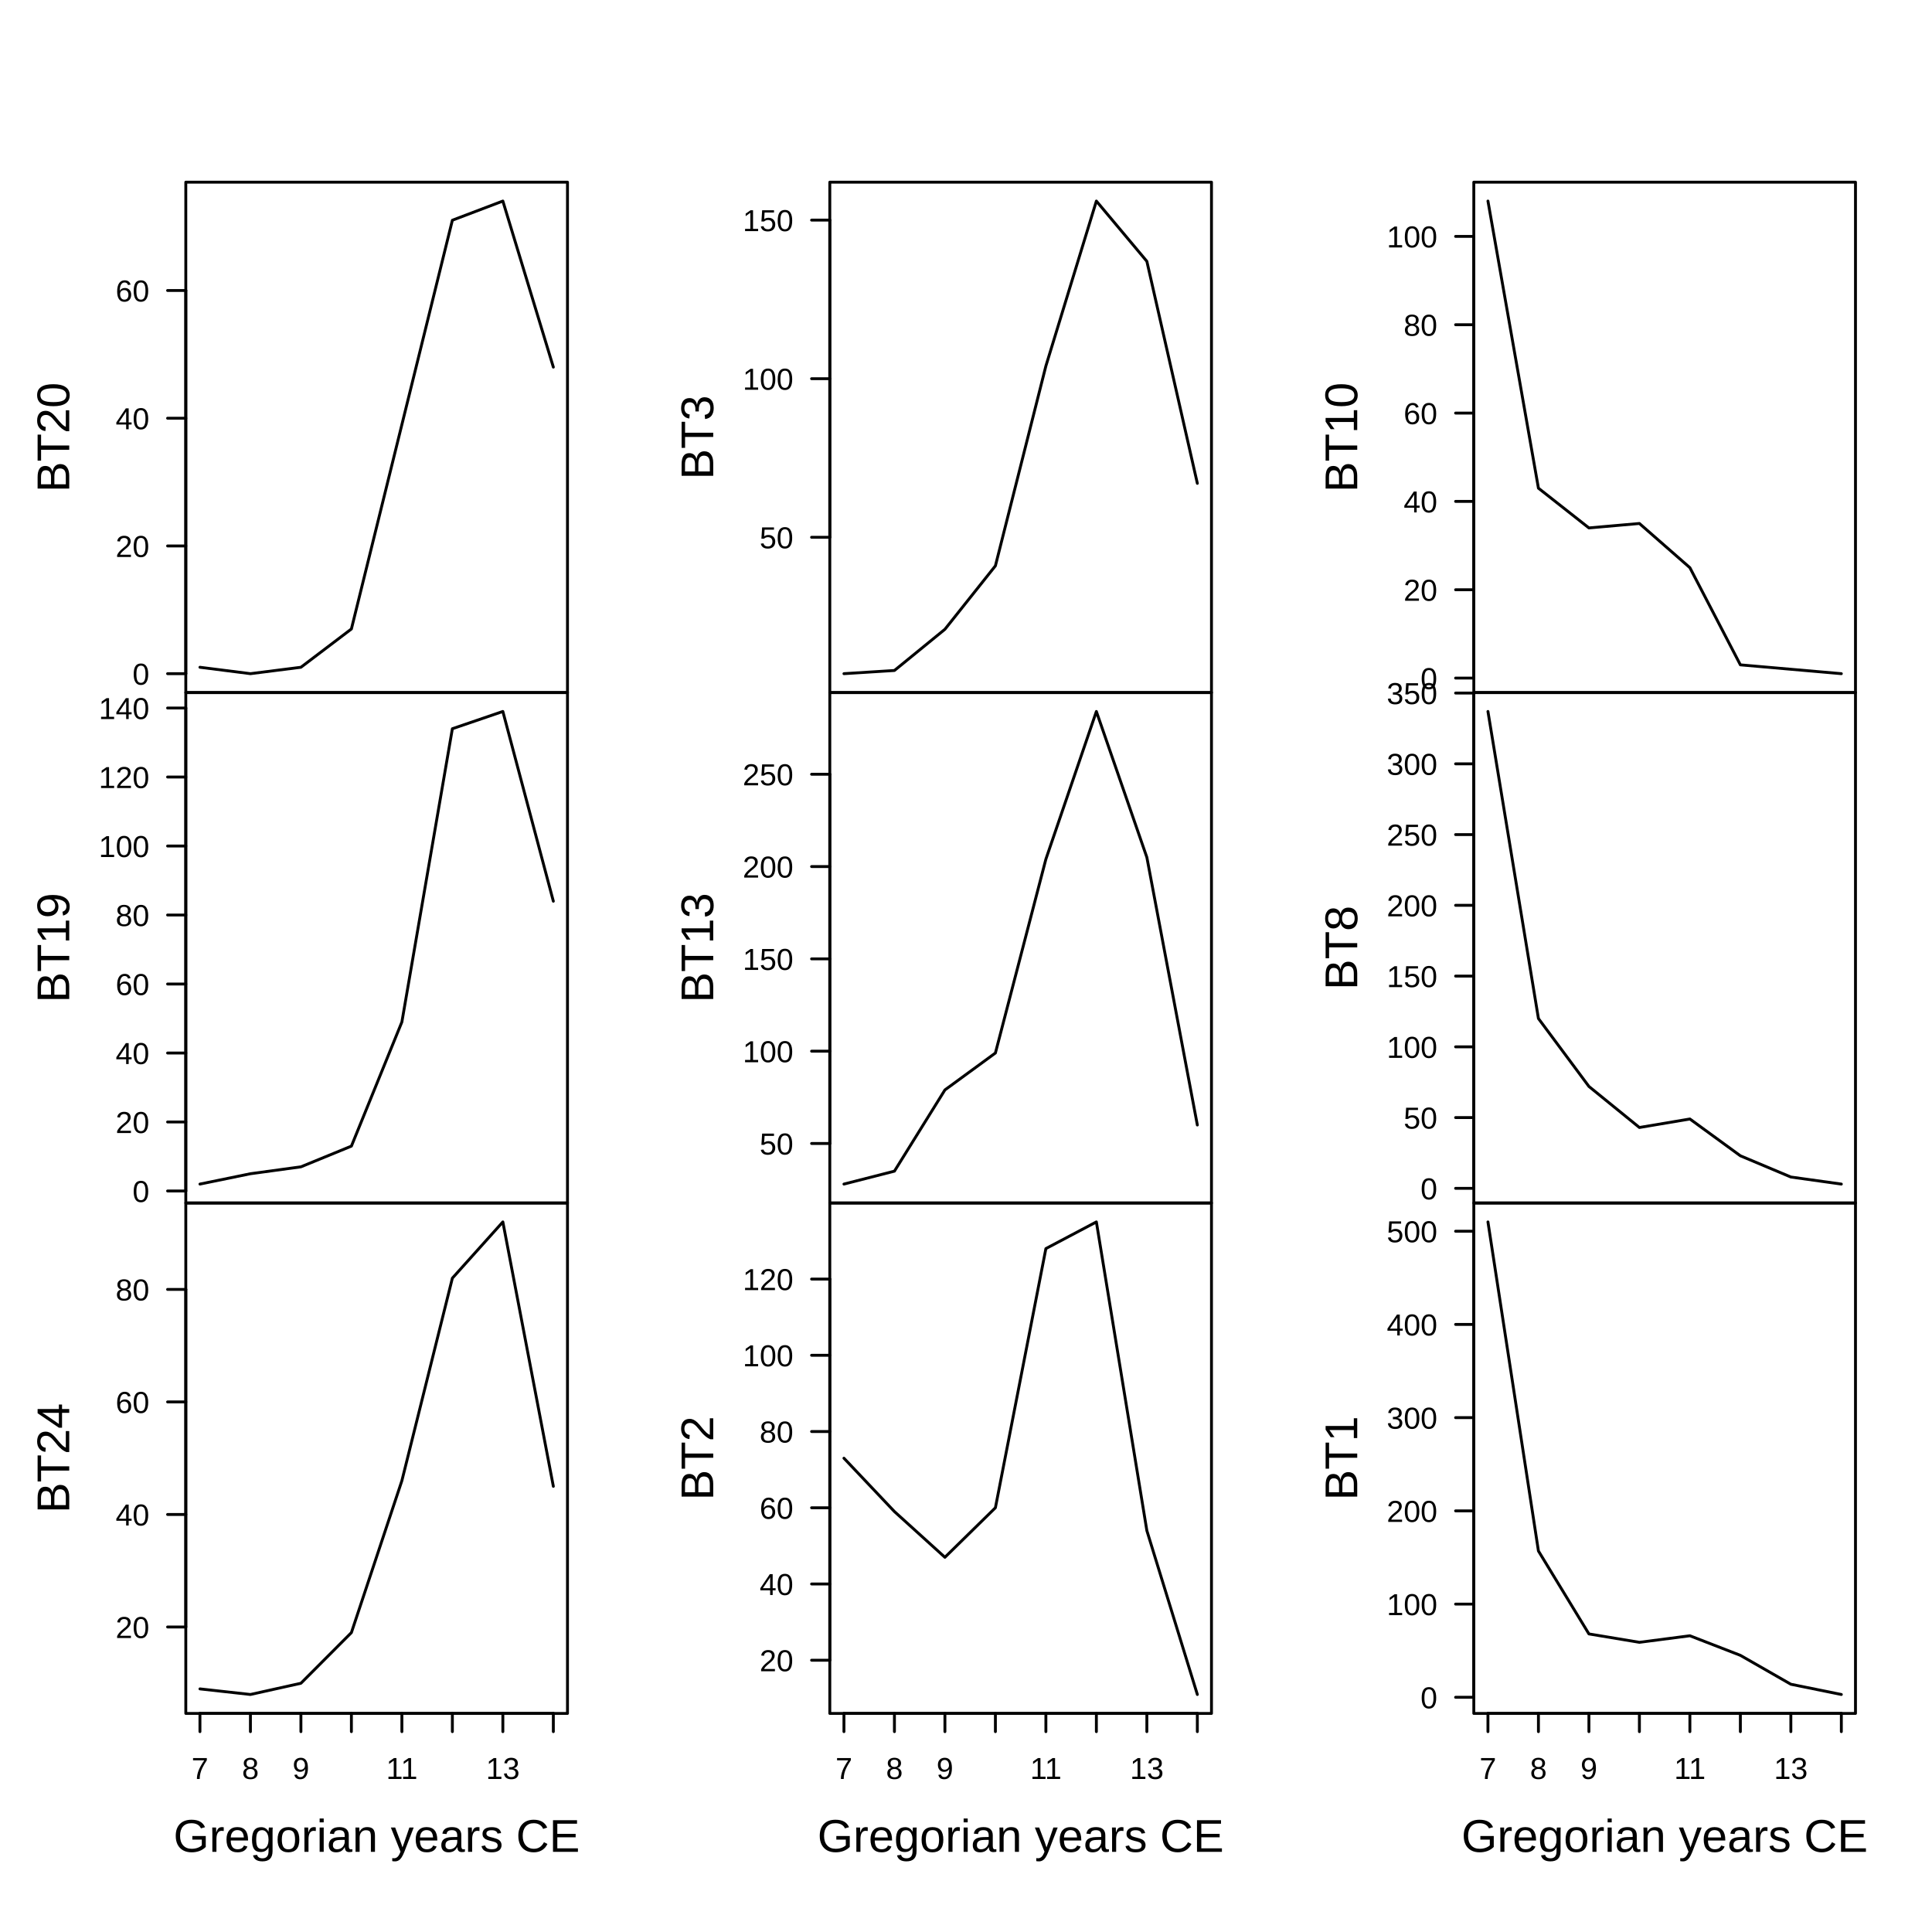
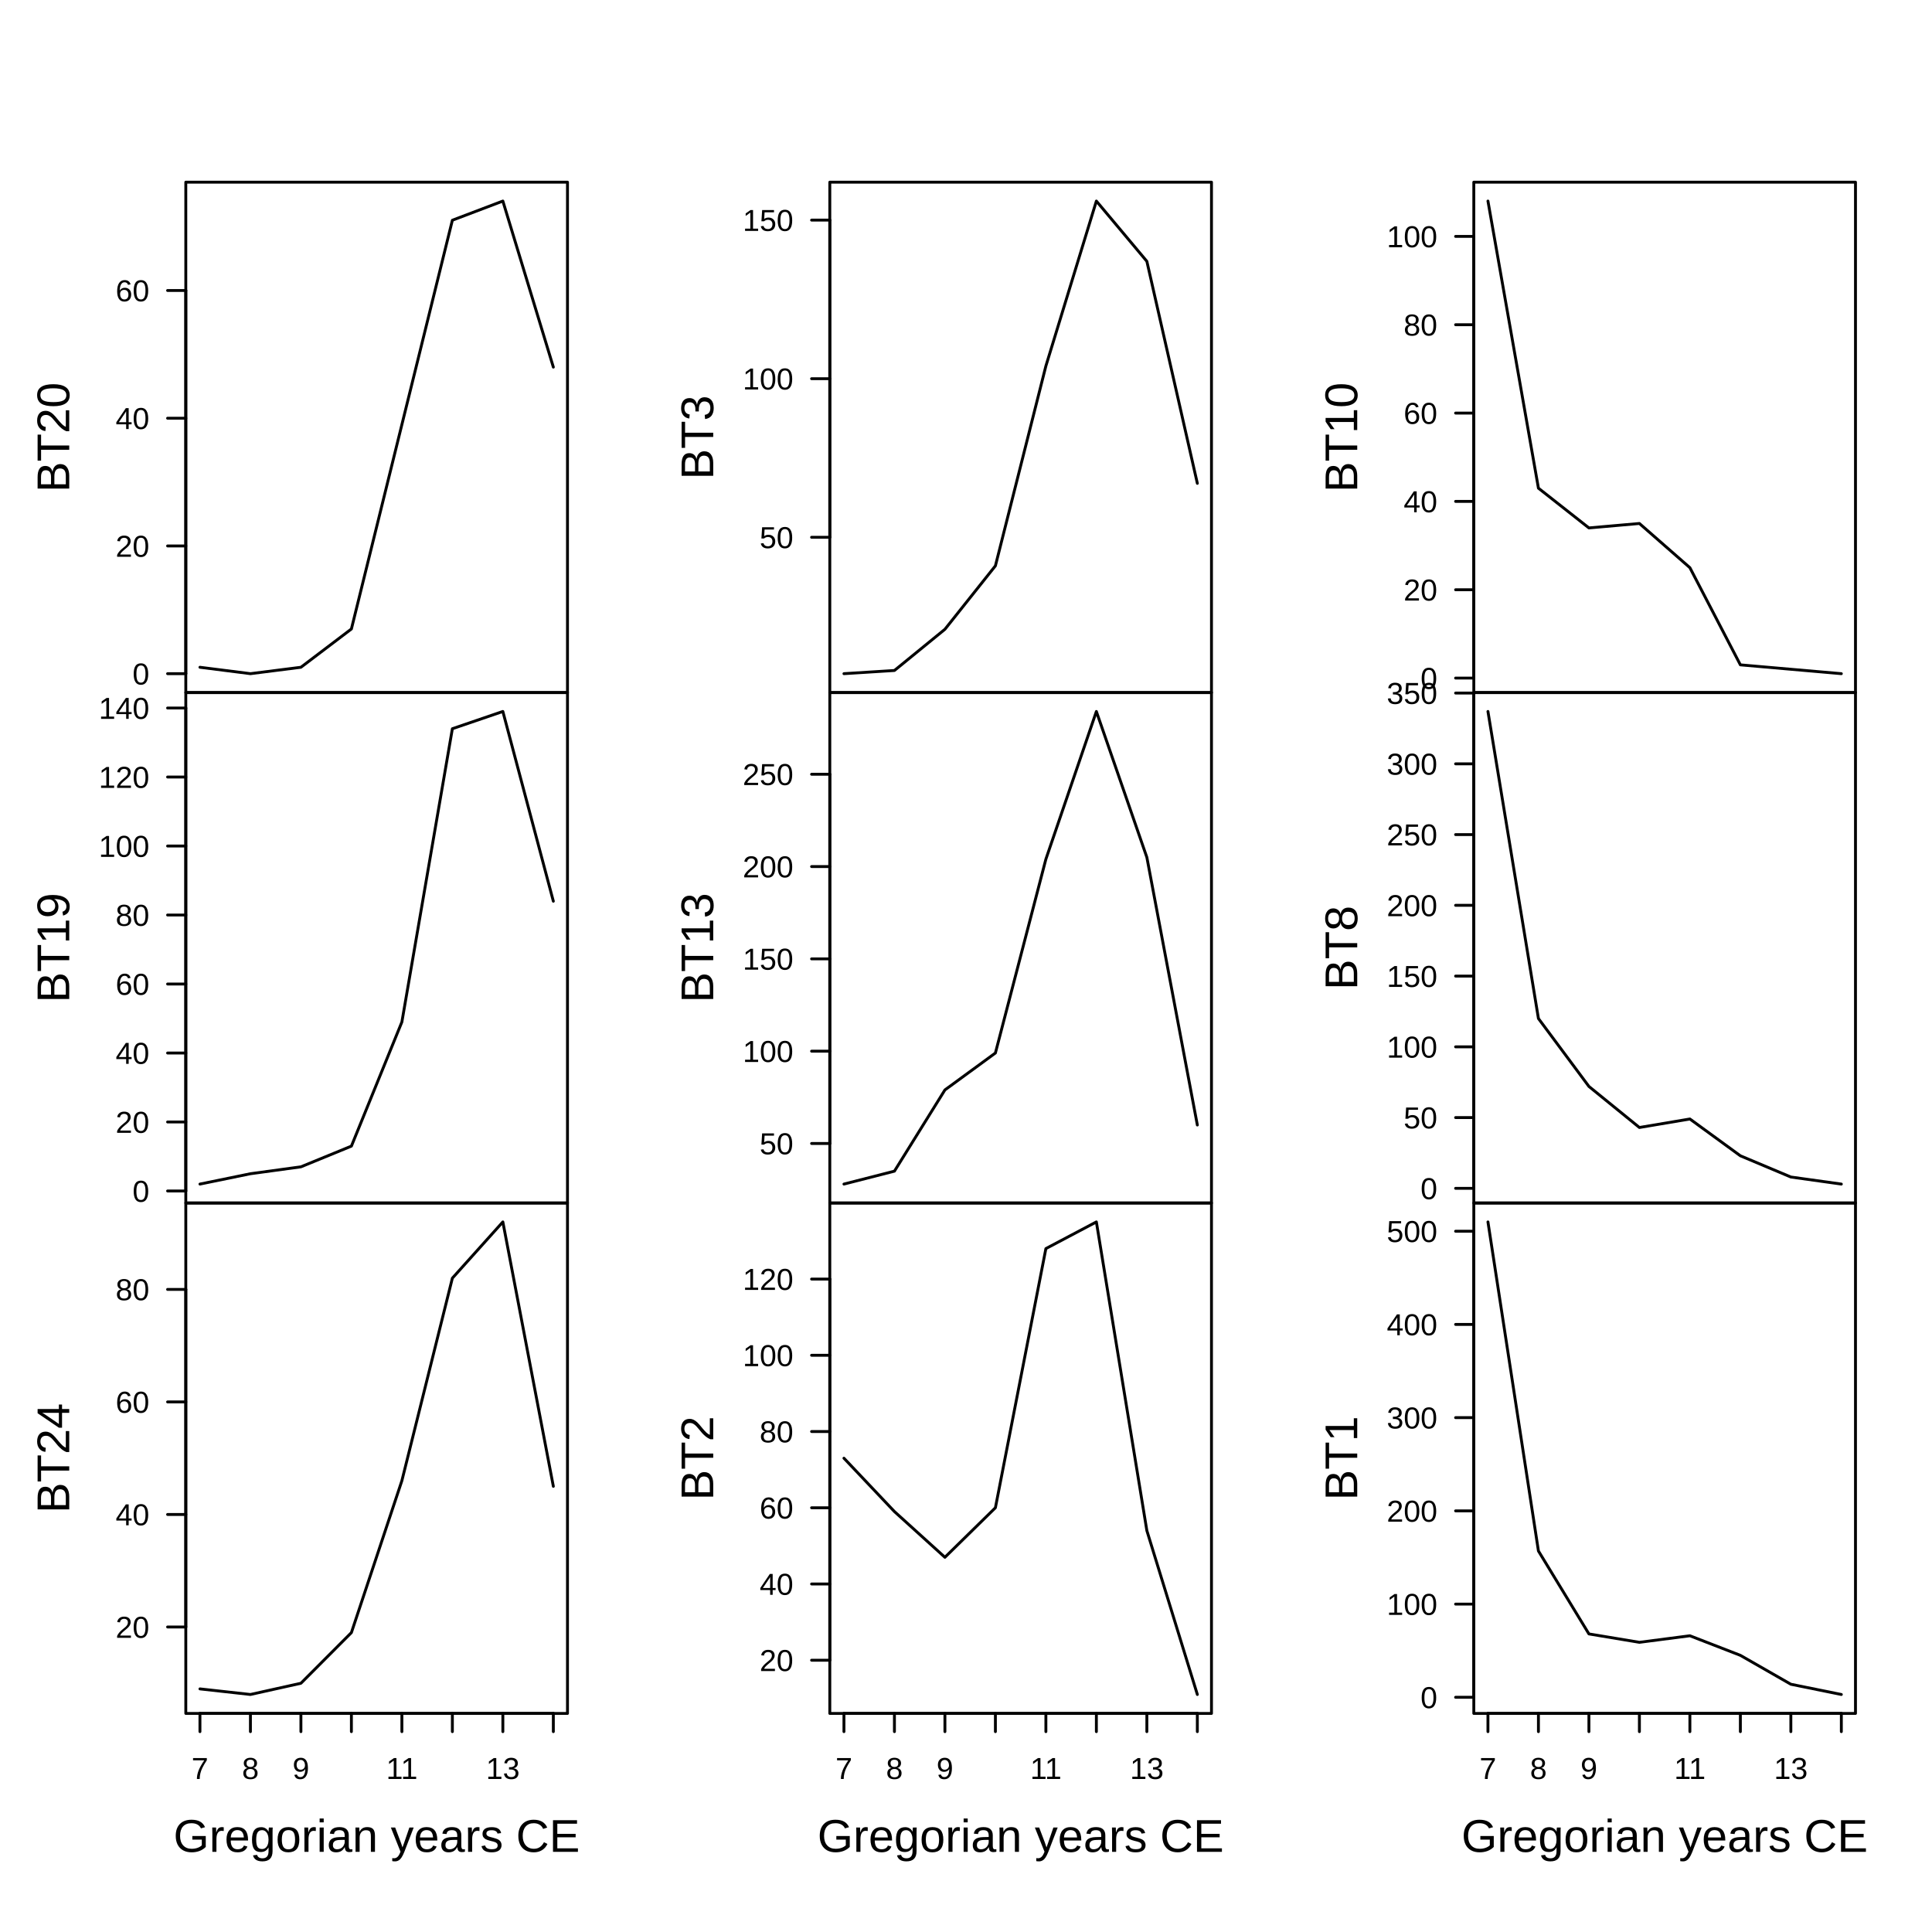
<svg xmlns="http://www.w3.org/2000/svg" class="svglite" width="504.00pt" height="504.00pt" viewBox="0 0 504.00 504.00">
  <defs>
    <style type="text/css">
    .svglite line, .svglite polyline, .svglite polygon, .svglite path, .svglite rect, .svglite circle {
      fill: none;
      stroke: #000000;
      stroke-linecap: round;
      stroke-linejoin: round;
      stroke-miterlimit: 10.00;
    }
    .svglite text {
      white-space: pre;
    }
  </style>
  </defs>
  <rect width="100%" height="100%" style="stroke: none; fill: #FFFFFF;" />
  <defs>
    <clipPath id="cpMC4wMHw1MDQuMDB8MC4wMHw1MDQuMDA=">
      <rect x="0.00" y="0.00" width="504.00" height="504.00" />
    </clipPath>
  </defs>
  <g clip-path="url(#cpMC4wMHw1MDQuMDB8MC4wMHw1MDQuMDA=)">
</g>
  <defs>
    <clipPath id="cpNDguNDd8MTQ4LjA0fDQ3LjUyfDE4MC42Nw==">
      <rect x="48.47" y="47.52" width="99.57" height="133.15" />
    </clipPath>
  </defs>
  <g clip-path="url(#cpNDguNDd8MTQ4LjA0fDQ3LjUyfDE4MC42Nw==)">
    <polyline points="52.16,174.07 65.33,175.74 78.50,174.07 91.67,164.08 104.84,110.76 118.01,57.45 131.18,52.45 144.35,95.77 " style="stroke-width: 0.75;" />
  </g>
  <g clip-path="url(#cpMC4wMHw1MDQuMDB8MC4wMHw1MDQuMDA=)">
    <polygon points="48.47,180.67 148.04,180.67 148.04,47.52 48.47,47.52 " style="stroke-width: 0.75;" />
    <line x1="48.47" y1="175.74" x2="48.47" y2="75.78" style="stroke-width: 0.75;" />
    <line x1="48.47" y1="175.74" x2="43.72" y2="175.74" style="stroke-width: 0.75;" />
    <line x1="48.47" y1="142.42" x2="43.72" y2="142.42" style="stroke-width: 0.75;" />
    <line x1="48.47" y1="109.10" x2="43.72" y2="109.10" style="stroke-width: 0.75;" />
    <line x1="48.47" y1="75.78" x2="43.72" y2="75.78" style="stroke-width: 0.75;" />
-     <text x="38.97" y="178.62" text-anchor="end" style="font-size: 7.92px; font-family: &quot;Arial&quot;;" textLength="5.03px" lengthAdjust="spacingAndGlyphs">0</text>
-     <text x="38.97" y="145.30" text-anchor="end" style="font-size: 7.92px; font-family: &quot;Arial&quot;;" textLength="10.07px" lengthAdjust="spacingAndGlyphs">20</text>
-     <text x="38.97" y="111.98" text-anchor="end" style="font-size: 7.92px; font-family: &quot;Arial&quot;;" textLength="10.07px" lengthAdjust="spacingAndGlyphs">40</text>
-     <text x="38.97" y="78.66" text-anchor="end" style="font-size: 7.92px; font-family: &quot;Arial&quot;;" textLength="10.07px" lengthAdjust="spacingAndGlyphs">60</text>
-     <text transform="translate(18.06,114.10) rotate(-90)" text-anchor="middle" style="font-size: 12.00px; font-family: &quot;Arial&quot;;" textLength="30.84px" lengthAdjust="spacingAndGlyphs">BT20</text>
+     <text x="38.97" y="178.57" text-anchor="end" style="font-size: 7.92px; font-family: &quot;Arial&quot;;" textLength="4.52px" lengthAdjust="spacingAndGlyphs">0</text>
+     <text x="38.97" y="145.25" text-anchor="end" style="font-size: 7.92px; font-family: &quot;Arial&quot;;" textLength="9.04px" lengthAdjust="spacingAndGlyphs">20</text>
+     <text x="38.97" y="111.92" text-anchor="end" style="font-size: 7.92px; font-family: &quot;Arial&quot;;" textLength="9.04px" lengthAdjust="spacingAndGlyphs">40</text>
+     <text x="38.97" y="78.60" text-anchor="end" style="font-size: 7.92px; font-family: &quot;Arial&quot;;" textLength="9.04px" lengthAdjust="spacingAndGlyphs">60</text>
+     <text transform="translate(18.06,114.10) rotate(-90)" text-anchor="middle" style="font-size: 12.00px; font-family: &quot;Arial&quot;;" textLength="28.20px" lengthAdjust="spacingAndGlyphs">BT20</text>
  </g>
  <defs>
    <clipPath id="cpNDguNDd8MTQ4LjA0fDE4MC42N3wzMTMuODI=">
      <rect x="48.47" y="180.67" width="99.57" height="133.15" />
    </clipPath>
  </defs>
  <g clip-path="url(#cpNDguNDd8MTQ4LjA0fDE4MC42N3wzMTMuODI=)">
    <polyline points="52.16,308.89 65.33,306.19 78.50,304.39 91.67,298.99 104.84,266.60 118.01,190.10 131.18,185.60 144.35,235.10 " style="stroke-width: 0.75;" />
  </g>
  <g clip-path="url(#cpMC4wMHw1MDQuMDB8MC4wMHw1MDQuMDA=)">
    <polygon points="48.47,313.82 148.04,313.82 148.04,180.67 48.47,180.67 " style="stroke-width: 0.75;" />
    <line x1="48.47" y1="310.69" x2="48.47" y2="184.70" style="stroke-width: 0.75;" />
    <line x1="48.47" y1="310.69" x2="43.72" y2="310.69" style="stroke-width: 0.75;" />
    <line x1="48.47" y1="292.69" x2="43.72" y2="292.69" style="stroke-width: 0.75;" />
    <line x1="48.47" y1="274.70" x2="43.72" y2="274.70" style="stroke-width: 0.75;" />
    <line x1="48.47" y1="256.70" x2="43.72" y2="256.70" style="stroke-width: 0.75;" />
    <line x1="48.47" y1="238.70" x2="43.72" y2="238.70" style="stroke-width: 0.75;" />
    <line x1="48.47" y1="220.70" x2="43.72" y2="220.70" style="stroke-width: 0.75;" />
    <line x1="48.47" y1="202.70" x2="43.72" y2="202.70" style="stroke-width: 0.75;" />
    <line x1="48.47" y1="184.70" x2="43.72" y2="184.70" style="stroke-width: 0.75;" />
-     <text x="38.97" y="313.57" text-anchor="end" style="font-size: 7.92px; font-family: &quot;Arial&quot;;" textLength="5.03px" lengthAdjust="spacingAndGlyphs">0</text>
-     <text x="38.97" y="295.57" text-anchor="end" style="font-size: 7.92px; font-family: &quot;Arial&quot;;" textLength="10.07px" lengthAdjust="spacingAndGlyphs">20</text>
-     <text x="38.97" y="277.58" text-anchor="end" style="font-size: 7.92px; font-family: &quot;Arial&quot;;" textLength="10.07px" lengthAdjust="spacingAndGlyphs">40</text>
-     <text x="38.97" y="259.58" text-anchor="end" style="font-size: 7.92px; font-family: &quot;Arial&quot;;" textLength="10.07px" lengthAdjust="spacingAndGlyphs">60</text>
-     <text x="38.97" y="241.58" text-anchor="end" style="font-size: 7.92px; font-family: &quot;Arial&quot;;" textLength="10.07px" lengthAdjust="spacingAndGlyphs">80</text>
-     <text x="38.97" y="223.58" text-anchor="end" style="font-size: 7.92px; font-family: &quot;Arial&quot;;" textLength="15.10px" lengthAdjust="spacingAndGlyphs">100</text>
-     <text x="38.97" y="205.58" text-anchor="end" style="font-size: 7.92px; font-family: &quot;Arial&quot;;" textLength="15.10px" lengthAdjust="spacingAndGlyphs">120</text>
-     <text x="38.97" y="187.58" text-anchor="end" style="font-size: 7.92px; font-family: &quot;Arial&quot;;" textLength="15.10px" lengthAdjust="spacingAndGlyphs">140</text>
-     <text transform="translate(18.06,247.25) rotate(-90)" text-anchor="middle" style="font-size: 12.00px; font-family: &quot;Arial&quot;;" textLength="30.84px" lengthAdjust="spacingAndGlyphs">BT19</text>
+     <text x="38.97" y="313.52" text-anchor="end" style="font-size: 7.92px; font-family: &quot;Arial&quot;;" textLength="4.52px" lengthAdjust="spacingAndGlyphs">0</text>
+     <text x="38.97" y="295.52" text-anchor="end" style="font-size: 7.92px; font-family: &quot;Arial&quot;;" textLength="9.04px" lengthAdjust="spacingAndGlyphs">20</text>
+     <text x="38.97" y="277.52" text-anchor="end" style="font-size: 7.92px; font-family: &quot;Arial&quot;;" textLength="9.04px" lengthAdjust="spacingAndGlyphs">40</text>
+     <text x="38.97" y="259.52" text-anchor="end" style="font-size: 7.92px; font-family: &quot;Arial&quot;;" textLength="9.04px" lengthAdjust="spacingAndGlyphs">60</text>
+     <text x="38.97" y="241.52" text-anchor="end" style="font-size: 7.92px; font-family: &quot;Arial&quot;;" textLength="9.04px" lengthAdjust="spacingAndGlyphs">80</text>
+     <text x="38.97" y="223.53" text-anchor="end" style="font-size: 7.92px; font-family: &quot;Arial&quot;;" textLength="13.56px" lengthAdjust="spacingAndGlyphs">100</text>
+     <text x="38.97" y="205.53" text-anchor="end" style="font-size: 7.92px; font-family: &quot;Arial&quot;;" textLength="13.56px" lengthAdjust="spacingAndGlyphs">120</text>
+     <text x="38.97" y="187.53" text-anchor="end" style="font-size: 7.92px; font-family: &quot;Arial&quot;;" textLength="13.56px" lengthAdjust="spacingAndGlyphs">140</text>
+     <text transform="translate(18.06,247.25) rotate(-90)" text-anchor="middle" style="font-size: 12.00px; font-family: &quot;Arial&quot;;" textLength="28.20px" lengthAdjust="spacingAndGlyphs">BT19</text>
  </g>
  <defs>
    <clipPath id="cpNDguNDd8MTQ4LjA0fDMxMy44Mnw0NDYuOTg=">
      <rect x="48.47" y="313.82" width="99.57" height="133.15" />
    </clipPath>
  </defs>
  <g clip-path="url(#cpNDguNDd8MTQ4LjA0fDMxMy44Mnw0NDYuOTg=)">
    <polyline points="52.16,440.58 65.33,442.04 78.50,439.11 91.67,425.90 104.84,386.27 118.01,333.43 131.18,318.76 144.35,387.74 " style="stroke-width: 0.75;" />
  </g>
  <g clip-path="url(#cpMC4wMHw1MDQuMDB8MC4wMHw1MDQuMDA=)">
    <polygon points="48.47,446.98 148.04,446.98 148.04,313.82 48.47,313.82 " style="stroke-width: 0.75;" />
    <line x1="52.16" y1="446.98" x2="144.35" y2="446.98" style="stroke-width: 0.75;" />
    <line x1="52.16" y1="446.98" x2="52.16" y2="451.73" style="stroke-width: 0.75;" />
    <line x1="65.33" y1="446.98" x2="65.33" y2="451.73" style="stroke-width: 0.75;" />
    <line x1="78.50" y1="446.98" x2="78.50" y2="451.73" style="stroke-width: 0.75;" />
    <line x1="91.67" y1="446.98" x2="91.67" y2="451.73" style="stroke-width: 0.75;" />
    <line x1="104.84" y1="446.98" x2="104.84" y2="451.73" style="stroke-width: 0.75;" />
    <line x1="118.01" y1="446.98" x2="118.01" y2="451.73" style="stroke-width: 0.75;" />
    <line x1="131.18" y1="446.98" x2="131.18" y2="451.73" style="stroke-width: 0.75;" />
    <line x1="144.35" y1="446.98" x2="144.35" y2="451.73" style="stroke-width: 0.75;" />
-     <text x="52.16" y="464.08" text-anchor="middle" style="font-size: 7.92px; font-family: &quot;Arial&quot;;" textLength="5.03px" lengthAdjust="spacingAndGlyphs">7</text>
-     <text x="65.33" y="464.08" text-anchor="middle" style="font-size: 7.92px; font-family: &quot;Arial&quot;;" textLength="5.03px" lengthAdjust="spacingAndGlyphs">8</text>
-     <text x="78.50" y="464.08" text-anchor="middle" style="font-size: 7.92px; font-family: &quot;Arial&quot;;" textLength="5.03px" lengthAdjust="spacingAndGlyphs">9</text>
-     <text x="104.84" y="464.08" text-anchor="middle" style="font-size: 7.92px; font-family: &quot;Arial&quot;;" textLength="10.07px" lengthAdjust="spacingAndGlyphs">11</text>
-     <text x="131.18" y="464.08" text-anchor="middle" style="font-size: 7.92px; font-family: &quot;Arial&quot;;" textLength="10.07px" lengthAdjust="spacingAndGlyphs">13</text>
+     <text x="52.16" y="464.08" text-anchor="middle" style="font-size: 7.92px; font-family: &quot;Arial&quot;;" textLength="4.52px" lengthAdjust="spacingAndGlyphs">7</text>
+     <text x="65.33" y="464.08" text-anchor="middle" style="font-size: 7.92px; font-family: &quot;Arial&quot;;" textLength="4.52px" lengthAdjust="spacingAndGlyphs">8</text>
+     <text x="78.50" y="464.08" text-anchor="middle" style="font-size: 7.92px; font-family: &quot;Arial&quot;;" textLength="4.52px" lengthAdjust="spacingAndGlyphs">9</text>
+     <text x="104.84" y="464.08" text-anchor="middle" style="font-size: 7.92px; font-family: &quot;Arial&quot;;" textLength="9.04px" lengthAdjust="spacingAndGlyphs">11</text>
+     <text x="131.18" y="464.08" text-anchor="middle" style="font-size: 7.92px; font-family: &quot;Arial&quot;;" textLength="9.04px" lengthAdjust="spacingAndGlyphs">13</text>
    <line x1="48.47" y1="424.43" x2="48.47" y2="336.37" style="stroke-width: 0.75;" />
    <line x1="48.47" y1="424.43" x2="43.72" y2="424.43" style="stroke-width: 0.75;" />
    <line x1="48.47" y1="395.08" x2="43.72" y2="395.08" style="stroke-width: 0.75;" />
    <line x1="48.47" y1="365.72" x2="43.72" y2="365.72" style="stroke-width: 0.75;" />
    <line x1="48.47" y1="336.37" x2="43.72" y2="336.37" style="stroke-width: 0.75;" />
-     <text x="38.97" y="427.31" text-anchor="end" style="font-size: 7.92px; font-family: &quot;Arial&quot;;" textLength="10.07px" lengthAdjust="spacingAndGlyphs">20</text>
-     <text x="38.97" y="397.96" text-anchor="end" style="font-size: 7.92px; font-family: &quot;Arial&quot;;" textLength="10.07px" lengthAdjust="spacingAndGlyphs">40</text>
-     <text x="38.97" y="368.60" text-anchor="end" style="font-size: 7.92px; font-family: &quot;Arial&quot;;" textLength="10.07px" lengthAdjust="spacingAndGlyphs">60</text>
-     <text x="38.97" y="339.25" text-anchor="end" style="font-size: 7.92px; font-family: &quot;Arial&quot;;" textLength="10.07px" lengthAdjust="spacingAndGlyphs">80</text>
-     <text x="98.26" y="483.09" text-anchor="middle" style="font-size: 12.00px; font-family: &quot;Arial&quot;;" textLength="116.19px" lengthAdjust="spacingAndGlyphs">Gregorian years CE</text>
-     <text transform="translate(18.06,380.40) rotate(-90)" text-anchor="middle" style="font-size: 12.00px; font-family: &quot;Arial&quot;;" textLength="30.84px" lengthAdjust="spacingAndGlyphs">BT24</text>
+     <text x="38.97" y="427.26" text-anchor="end" style="font-size: 7.92px; font-family: &quot;Arial&quot;;" textLength="9.04px" lengthAdjust="spacingAndGlyphs">20</text>
+     <text x="38.97" y="397.90" text-anchor="end" style="font-size: 7.92px; font-family: &quot;Arial&quot;;" textLength="9.04px" lengthAdjust="spacingAndGlyphs">40</text>
+     <text x="38.97" y="368.55" text-anchor="end" style="font-size: 7.92px; font-family: &quot;Arial&quot;;" textLength="9.04px" lengthAdjust="spacingAndGlyphs">60</text>
+     <text x="38.97" y="339.19" text-anchor="end" style="font-size: 7.92px; font-family: &quot;Arial&quot;;" textLength="9.04px" lengthAdjust="spacingAndGlyphs">80</text>
+     <text x="98.26" y="483.09" text-anchor="middle" style="font-size: 12.00px; font-family: &quot;Arial&quot;;" textLength="108.10px" lengthAdjust="spacingAndGlyphs">Gregorian years CE</text>
+     <text transform="translate(18.06,380.40) rotate(-90)" text-anchor="middle" style="font-size: 12.00px; font-family: &quot;Arial&quot;;" textLength="28.20px" lengthAdjust="spacingAndGlyphs">BT24</text>
  </g>
  <defs>
    <clipPath id="cpMjE2LjQ3fDMxNi4wNHw0Ny41MnwxODAuNjc=">
      <rect x="216.47" y="47.52" width="99.57" height="133.15" />
    </clipPath>
  </defs>
  <g clip-path="url(#cpMjE2LjQ3fDMxNi4wNHw0Ny41MnwxODAuNjc=)">
    <polyline points="220.16,175.74 233.33,174.91 246.50,164.16 259.67,147.61 272.84,95.48 286.01,52.45 299.18,68.17 312.35,126.09 " style="stroke-width: 0.75;" />
  </g>
  <g clip-path="url(#cpMC4wMHw1MDQuMDB8MC4wMHw1MDQuMDA=)">
    <polygon points="216.47,180.67 316.04,180.67 316.04,47.52 216.47,47.52 " style="stroke-width: 0.75;" />
    <line x1="216.47" y1="140.16" x2="216.47" y2="57.42" style="stroke-width: 0.75;" />
    <line x1="216.47" y1="140.16" x2="211.72" y2="140.16" style="stroke-width: 0.75;" />
    <line x1="216.47" y1="98.79" x2="211.72" y2="98.79" style="stroke-width: 0.75;" />
    <line x1="216.47" y1="57.42" x2="211.72" y2="57.42" style="stroke-width: 0.75;" />
-     <text x="206.97" y="143.04" text-anchor="end" style="font-size: 7.92px; font-family: &quot;Arial&quot;;" textLength="10.07px" lengthAdjust="spacingAndGlyphs">50</text>
-     <text x="206.97" y="101.67" text-anchor="end" style="font-size: 7.92px; font-family: &quot;Arial&quot;;" textLength="15.10px" lengthAdjust="spacingAndGlyphs">100</text>
-     <text x="206.97" y="60.30" text-anchor="end" style="font-size: 7.92px; font-family: &quot;Arial&quot;;" textLength="15.10px" lengthAdjust="spacingAndGlyphs">150</text>
-     <text transform="translate(186.06,114.10) rotate(-90)" text-anchor="middle" style="font-size: 12.00px; font-family: &quot;Arial&quot;;" textLength="23.21px" lengthAdjust="spacingAndGlyphs">BT3</text>
+     <text x="206.97" y="142.99" text-anchor="end" style="font-size: 7.92px; font-family: &quot;Arial&quot;;" textLength="9.04px" lengthAdjust="spacingAndGlyphs">50</text>
+     <text x="206.97" y="101.61" text-anchor="end" style="font-size: 7.92px; font-family: &quot;Arial&quot;;" textLength="13.56px" lengthAdjust="spacingAndGlyphs">100</text>
+     <text x="206.97" y="60.24" text-anchor="end" style="font-size: 7.92px; font-family: &quot;Arial&quot;;" textLength="13.56px" lengthAdjust="spacingAndGlyphs">150</text>
+     <text transform="translate(186.06,114.10) rotate(-90)" text-anchor="middle" style="font-size: 12.00px; font-family: &quot;Arial&quot;;" textLength="21.33px" lengthAdjust="spacingAndGlyphs">BT3</text>
  </g>
  <defs>
    <clipPath id="cpMjE2LjQ3fDMxNi4wNHwxODAuNjd8MzEzLjgy">
      <rect x="216.47" y="180.67" width="99.57" height="133.15" />
    </clipPath>
  </defs>
  <g clip-path="url(#cpMjE2LjQ3fDMxNi4wNHwxODAuNjd8MzEzLjgy)">
    <polyline points="220.16,308.89 233.33,305.52 246.50,284.33 259.67,274.70 272.84,224.13 286.01,185.60 299.18,223.65 312.35,293.48 " style="stroke-width: 0.75;" />
  </g>
  <g clip-path="url(#cpMC4wMHw1MDQuMDB8MC4wMHw1MDQuMDA=)">
    <polygon points="216.47,313.82 316.04,313.82 316.04,180.67 216.47,180.67 " style="stroke-width: 0.75;" />
    <line x1="216.47" y1="298.30" x2="216.47" y2="201.98" style="stroke-width: 0.75;" />
    <line x1="216.47" y1="298.30" x2="211.72" y2="298.30" style="stroke-width: 0.75;" />
    <line x1="216.47" y1="274.22" x2="211.72" y2="274.22" style="stroke-width: 0.75;" />
    <line x1="216.47" y1="250.14" x2="211.72" y2="250.14" style="stroke-width: 0.75;" />
    <line x1="216.47" y1="226.06" x2="211.72" y2="226.06" style="stroke-width: 0.75;" />
    <line x1="216.47" y1="201.98" x2="211.72" y2="201.98" style="stroke-width: 0.75;" />
-     <text x="206.97" y="301.18" text-anchor="end" style="font-size: 7.92px; font-family: &quot;Arial&quot;;" textLength="10.07px" lengthAdjust="spacingAndGlyphs">50</text>
-     <text x="206.97" y="277.10" text-anchor="end" style="font-size: 7.92px; font-family: &quot;Arial&quot;;" textLength="15.10px" lengthAdjust="spacingAndGlyphs">100</text>
-     <text x="206.97" y="253.02" text-anchor="end" style="font-size: 7.92px; font-family: &quot;Arial&quot;;" textLength="15.10px" lengthAdjust="spacingAndGlyphs">150</text>
-     <text x="206.97" y="228.94" text-anchor="end" style="font-size: 7.92px; font-family: &quot;Arial&quot;;" textLength="15.10px" lengthAdjust="spacingAndGlyphs">200</text>
-     <text x="206.97" y="204.86" text-anchor="end" style="font-size: 7.92px; font-family: &quot;Arial&quot;;" textLength="15.10px" lengthAdjust="spacingAndGlyphs">250</text>
-     <text transform="translate(186.06,247.25) rotate(-90)" text-anchor="middle" style="font-size: 12.00px; font-family: &quot;Arial&quot;;" textLength="30.84px" lengthAdjust="spacingAndGlyphs">BT13</text>
+     <text x="206.97" y="301.12" text-anchor="end" style="font-size: 7.92px; font-family: &quot;Arial&quot;;" textLength="9.04px" lengthAdjust="spacingAndGlyphs">50</text>
+     <text x="206.97" y="277.04" text-anchor="end" style="font-size: 7.92px; font-family: &quot;Arial&quot;;" textLength="13.56px" lengthAdjust="spacingAndGlyphs">100</text>
+     <text x="206.97" y="252.96" text-anchor="end" style="font-size: 7.92px; font-family: &quot;Arial&quot;;" textLength="13.56px" lengthAdjust="spacingAndGlyphs">150</text>
+     <text x="206.97" y="228.88" text-anchor="end" style="font-size: 7.92px; font-family: &quot;Arial&quot;;" textLength="13.56px" lengthAdjust="spacingAndGlyphs">200</text>
+     <text x="206.97" y="204.80" text-anchor="end" style="font-size: 7.92px; font-family: &quot;Arial&quot;;" textLength="13.56px" lengthAdjust="spacingAndGlyphs">250</text>
+     <text transform="translate(186.06,247.25) rotate(-90)" text-anchor="middle" style="font-size: 12.00px; font-family: &quot;Arial&quot;;" textLength="28.20px" lengthAdjust="spacingAndGlyphs">BT13</text>
  </g>
  <defs>
    <clipPath id="cpMjE2LjQ3fDMxNi4wNHwzMTMuODJ8NDQ2Ljk4">
      <rect x="216.47" y="313.82" width="99.57" height="133.15" />
    </clipPath>
  </defs>
  <g clip-path="url(#cpMjE2LjQ3fDMxNi4wNHwzMTMuODJ8NDQ2Ljk4)">
    <polyline points="220.16,380.40 233.33,394.32 246.50,406.25 259.67,393.33 272.84,325.72 286.01,318.76 299.18,399.29 312.35,442.04 " style="stroke-width: 0.75;" />
  </g>
  <g clip-path="url(#cpMC4wMHw1MDQuMDB8MC4wMHw1MDQuMDA=)">
    <polygon points="216.47,446.98 316.04,446.98 316.04,313.82 216.47,313.82 " style="stroke-width: 0.75;" />
    <line x1="220.16" y1="446.98" x2="312.35" y2="446.98" style="stroke-width: 0.75;" />
    <line x1="220.16" y1="446.98" x2="220.16" y2="451.73" style="stroke-width: 0.75;" />
    <line x1="233.33" y1="446.98" x2="233.33" y2="451.73" style="stroke-width: 0.75;" />
    <line x1="246.50" y1="446.98" x2="246.50" y2="451.73" style="stroke-width: 0.75;" />
    <line x1="259.67" y1="446.98" x2="259.67" y2="451.73" style="stroke-width: 0.75;" />
    <line x1="272.84" y1="446.98" x2="272.84" y2="451.73" style="stroke-width: 0.75;" />
    <line x1="286.01" y1="446.98" x2="286.01" y2="451.73" style="stroke-width: 0.75;" />
    <line x1="299.18" y1="446.98" x2="299.18" y2="451.73" style="stroke-width: 0.75;" />
    <line x1="312.35" y1="446.98" x2="312.35" y2="451.73" style="stroke-width: 0.75;" />
-     <text x="220.16" y="464.08" text-anchor="middle" style="font-size: 7.92px; font-family: &quot;Arial&quot;;" textLength="5.03px" lengthAdjust="spacingAndGlyphs">7</text>
-     <text x="233.33" y="464.08" text-anchor="middle" style="font-size: 7.92px; font-family: &quot;Arial&quot;;" textLength="5.03px" lengthAdjust="spacingAndGlyphs">8</text>
-     <text x="246.50" y="464.08" text-anchor="middle" style="font-size: 7.92px; font-family: &quot;Arial&quot;;" textLength="5.03px" lengthAdjust="spacingAndGlyphs">9</text>
-     <text x="272.84" y="464.08" text-anchor="middle" style="font-size: 7.92px; font-family: &quot;Arial&quot;;" textLength="10.07px" lengthAdjust="spacingAndGlyphs">11</text>
-     <text x="299.18" y="464.08" text-anchor="middle" style="font-size: 7.92px; font-family: &quot;Arial&quot;;" textLength="10.07px" lengthAdjust="spacingAndGlyphs">13</text>
+     <text x="220.16" y="464.08" text-anchor="middle" style="font-size: 7.92px; font-family: &quot;Arial&quot;;" textLength="4.52px" lengthAdjust="spacingAndGlyphs">7</text>
+     <text x="233.33" y="464.08" text-anchor="middle" style="font-size: 7.92px; font-family: &quot;Arial&quot;;" textLength="4.52px" lengthAdjust="spacingAndGlyphs">8</text>
+     <text x="246.50" y="464.08" text-anchor="middle" style="font-size: 7.92px; font-family: &quot;Arial&quot;;" textLength="4.52px" lengthAdjust="spacingAndGlyphs">9</text>
+     <text x="272.84" y="464.08" text-anchor="middle" style="font-size: 7.92px; font-family: &quot;Arial&quot;;" textLength="9.04px" lengthAdjust="spacingAndGlyphs">11</text>
+     <text x="299.18" y="464.08" text-anchor="middle" style="font-size: 7.92px; font-family: &quot;Arial&quot;;" textLength="9.04px" lengthAdjust="spacingAndGlyphs">13</text>
    <line x1="216.47" y1="433.10" x2="216.47" y2="333.67" style="stroke-width: 0.75;" />
    <line x1="216.47" y1="433.10" x2="211.72" y2="433.10" style="stroke-width: 0.75;" />
    <line x1="216.47" y1="413.21" x2="211.72" y2="413.21" style="stroke-width: 0.75;" />
    <line x1="216.47" y1="393.33" x2="211.72" y2="393.33" style="stroke-width: 0.75;" />
    <line x1="216.47" y1="373.44" x2="211.72" y2="373.44" style="stroke-width: 0.75;" />
    <line x1="216.47" y1="353.55" x2="211.72" y2="353.55" style="stroke-width: 0.75;" />
    <line x1="216.47" y1="333.67" x2="211.72" y2="333.67" style="stroke-width: 0.75;" />
-     <text x="206.97" y="435.98" text-anchor="end" style="font-size: 7.92px; font-family: &quot;Arial&quot;;" textLength="10.07px" lengthAdjust="spacingAndGlyphs">20</text>
-     <text x="206.97" y="416.09" text-anchor="end" style="font-size: 7.92px; font-family: &quot;Arial&quot;;" textLength="10.07px" lengthAdjust="spacingAndGlyphs">40</text>
-     <text x="206.97" y="396.21" text-anchor="end" style="font-size: 7.92px; font-family: &quot;Arial&quot;;" textLength="10.07px" lengthAdjust="spacingAndGlyphs">60</text>
-     <text x="206.97" y="376.32" text-anchor="end" style="font-size: 7.92px; font-family: &quot;Arial&quot;;" textLength="10.07px" lengthAdjust="spacingAndGlyphs">80</text>
-     <text x="206.97" y="356.43" text-anchor="end" style="font-size: 7.92px; font-family: &quot;Arial&quot;;" textLength="15.10px" lengthAdjust="spacingAndGlyphs">100</text>
-     <text x="206.97" y="336.55" text-anchor="end" style="font-size: 7.92px; font-family: &quot;Arial&quot;;" textLength="15.10px" lengthAdjust="spacingAndGlyphs">120</text>
-     <text x="266.26" y="483.09" text-anchor="middle" style="font-size: 12.00px; font-family: &quot;Arial&quot;;" textLength="116.19px" lengthAdjust="spacingAndGlyphs">Gregorian years CE</text>
-     <text transform="translate(186.06,380.40) rotate(-90)" text-anchor="middle" style="font-size: 12.00px; font-family: &quot;Arial&quot;;" textLength="23.21px" lengthAdjust="spacingAndGlyphs">BT2</text>
+     <text x="206.97" y="435.92" text-anchor="end" style="font-size: 7.92px; font-family: &quot;Arial&quot;;" textLength="9.04px" lengthAdjust="spacingAndGlyphs">20</text>
+     <text x="206.97" y="416.04" text-anchor="end" style="font-size: 7.92px; font-family: &quot;Arial&quot;;" textLength="9.04px" lengthAdjust="spacingAndGlyphs">40</text>
+     <text x="206.97" y="396.15" text-anchor="end" style="font-size: 7.92px; font-family: &quot;Arial&quot;;" textLength="9.04px" lengthAdjust="spacingAndGlyphs">60</text>
+     <text x="206.97" y="376.27" text-anchor="end" style="font-size: 7.92px; font-family: &quot;Arial&quot;;" textLength="9.04px" lengthAdjust="spacingAndGlyphs">80</text>
+     <text x="206.97" y="356.38" text-anchor="end" style="font-size: 7.92px; font-family: &quot;Arial&quot;;" textLength="13.56px" lengthAdjust="spacingAndGlyphs">100</text>
+     <text x="206.97" y="336.50" text-anchor="end" style="font-size: 7.92px; font-family: &quot;Arial&quot;;" textLength="13.56px" lengthAdjust="spacingAndGlyphs">120</text>
+     <text x="266.26" y="483.09" text-anchor="middle" style="font-size: 12.00px; font-family: &quot;Arial&quot;;" textLength="108.10px" lengthAdjust="spacingAndGlyphs">Gregorian years CE</text>
+     <text transform="translate(186.06,380.40) rotate(-90)" text-anchor="middle" style="font-size: 12.00px; font-family: &quot;Arial&quot;;" textLength="21.33px" lengthAdjust="spacingAndGlyphs">BT2</text>
  </g>
  <defs>
    <clipPath id="cpMzg0LjQ3fDQ4NC4wNHw0Ny41MnwxODAuNjc=">
      <rect x="384.47" y="47.52" width="99.57" height="133.15" />
    </clipPath>
  </defs>
  <g clip-path="url(#cpMzg0LjQ3fDQ4NC4wNHw0Ny41MnwxODAuNjc=)">
    <polyline points="388.16,52.45 401.33,127.35 414.50,137.72 427.67,136.56 440.84,148.09 454.01,173.44 467.18,174.59 480.35,175.74 " style="stroke-width: 0.75;" />
  </g>
  <g clip-path="url(#cpMC4wMHw1MDQuMDB8MC4wMHw1MDQuMDA=)">
    <polygon points="384.47,180.67 484.04,180.67 484.04,47.52 384.47,47.52 " style="stroke-width: 0.75;" />
    <line x1="384.47" y1="176.89" x2="384.47" y2="61.67" style="stroke-width: 0.75;" />
    <line x1="384.47" y1="176.89" x2="379.72" y2="176.89" style="stroke-width: 0.75;" />
    <line x1="384.47" y1="153.85" x2="379.72" y2="153.85" style="stroke-width: 0.75;" />
    <line x1="384.47" y1="130.80" x2="379.72" y2="130.80" style="stroke-width: 0.75;" />
    <line x1="384.47" y1="107.76" x2="379.72" y2="107.76" style="stroke-width: 0.75;" />
    <line x1="384.47" y1="84.71" x2="379.72" y2="84.71" style="stroke-width: 0.75;" />
    <line x1="384.47" y1="61.67" x2="379.72" y2="61.67" style="stroke-width: 0.75;" />
-     <text x="374.97" y="179.77" text-anchor="end" style="font-size: 7.92px; font-family: &quot;Arial&quot;;" textLength="5.03px" lengthAdjust="spacingAndGlyphs">0</text>
-     <text x="374.97" y="156.73" text-anchor="end" style="font-size: 7.92px; font-family: &quot;Arial&quot;;" textLength="10.07px" lengthAdjust="spacingAndGlyphs">20</text>
-     <text x="374.97" y="133.68" text-anchor="end" style="font-size: 7.92px; font-family: &quot;Arial&quot;;" textLength="10.07px" lengthAdjust="spacingAndGlyphs">40</text>
-     <text x="374.97" y="110.64" text-anchor="end" style="font-size: 7.92px; font-family: &quot;Arial&quot;;" textLength="10.07px" lengthAdjust="spacingAndGlyphs">60</text>
-     <text x="374.97" y="87.59" text-anchor="end" style="font-size: 7.92px; font-family: &quot;Arial&quot;;" textLength="10.07px" lengthAdjust="spacingAndGlyphs">80</text>
-     <text x="374.97" y="64.55" text-anchor="end" style="font-size: 7.92px; font-family: &quot;Arial&quot;;" textLength="15.10px" lengthAdjust="spacingAndGlyphs">100</text>
-     <text transform="translate(354.06,114.10) rotate(-90)" text-anchor="middle" style="font-size: 12.00px; font-family: &quot;Arial&quot;;" textLength="30.84px" lengthAdjust="spacingAndGlyphs">BT10</text>
+     <text x="374.97" y="179.72" text-anchor="end" style="font-size: 7.92px; font-family: &quot;Arial&quot;;" textLength="4.52px" lengthAdjust="spacingAndGlyphs">0</text>
+     <text x="374.97" y="156.67" text-anchor="end" style="font-size: 7.92px; font-family: &quot;Arial&quot;;" textLength="9.04px" lengthAdjust="spacingAndGlyphs">20</text>
+     <text x="374.97" y="133.63" text-anchor="end" style="font-size: 7.92px; font-family: &quot;Arial&quot;;" textLength="9.04px" lengthAdjust="spacingAndGlyphs">40</text>
+     <text x="374.97" y="110.58" text-anchor="end" style="font-size: 7.92px; font-family: &quot;Arial&quot;;" textLength="9.04px" lengthAdjust="spacingAndGlyphs">60</text>
+     <text x="374.97" y="87.54" text-anchor="end" style="font-size: 7.92px; font-family: &quot;Arial&quot;;" textLength="9.04px" lengthAdjust="spacingAndGlyphs">80</text>
+     <text x="374.97" y="64.50" text-anchor="end" style="font-size: 7.92px; font-family: &quot;Arial&quot;;" textLength="13.56px" lengthAdjust="spacingAndGlyphs">100</text>
+     <text transform="translate(354.06,114.10) rotate(-90)" text-anchor="middle" style="font-size: 12.00px; font-family: &quot;Arial&quot;;" textLength="28.20px" lengthAdjust="spacingAndGlyphs">BT10</text>
  </g>
  <defs>
    <clipPath id="cpMzg0LjQ3fDQ4NC4wNHwxODAuNjd8MzEzLjgy">
      <rect x="384.47" y="180.67" width="99.57" height="133.15" />
    </clipPath>
  </defs>
  <g clip-path="url(#cpMzg0LjQ3fDQ4NC4wNHwxODAuNjd8MzEzLjgy)">
    <polyline points="388.16,185.60 401.33,265.70 414.50,283.42 427.67,294.13 440.84,291.91 454.01,301.51 467.18,307.05 480.35,308.89 " style="stroke-width: 0.75;" />
  </g>
  <g clip-path="url(#cpMC4wMHw1MDQuMDB8MC4wMHw1MDQuMDA=)">
    <polygon points="384.47,313.82 484.04,313.82 484.04,180.67 384.47,180.67 " style="stroke-width: 0.75;" />
    <line x1="384.47" y1="310.00" x2="384.47" y2="180.80" style="stroke-width: 0.75;" />
    <line x1="384.47" y1="310.00" x2="379.72" y2="310.00" style="stroke-width: 0.75;" />
    <line x1="384.47" y1="291.54" x2="379.72" y2="291.54" style="stroke-width: 0.75;" />
    <line x1="384.47" y1="273.09" x2="379.72" y2="273.09" style="stroke-width: 0.75;" />
    <line x1="384.47" y1="254.63" x2="379.72" y2="254.63" style="stroke-width: 0.75;" />
    <line x1="384.47" y1="236.17" x2="379.72" y2="236.17" style="stroke-width: 0.75;" />
    <line x1="384.47" y1="217.72" x2="379.72" y2="217.72" style="stroke-width: 0.75;" />
    <line x1="384.47" y1="199.26" x2="379.72" y2="199.26" style="stroke-width: 0.75;" />
    <line x1="384.47" y1="180.80" x2="379.72" y2="180.80" style="stroke-width: 0.75;" />
-     <text x="374.97" y="312.88" text-anchor="end" style="font-size: 7.92px; font-family: &quot;Arial&quot;;" textLength="5.03px" lengthAdjust="spacingAndGlyphs">0</text>
-     <text x="374.97" y="294.42" text-anchor="end" style="font-size: 7.92px; font-family: &quot;Arial&quot;;" textLength="10.07px" lengthAdjust="spacingAndGlyphs">50</text>
-     <text x="374.97" y="275.97" text-anchor="end" style="font-size: 7.92px; font-family: &quot;Arial&quot;;" textLength="15.10px" lengthAdjust="spacingAndGlyphs">100</text>
-     <text x="374.97" y="257.51" text-anchor="end" style="font-size: 7.92px; font-family: &quot;Arial&quot;;" textLength="15.10px" lengthAdjust="spacingAndGlyphs">150</text>
-     <text x="374.97" y="239.05" text-anchor="end" style="font-size: 7.92px; font-family: &quot;Arial&quot;;" textLength="15.10px" lengthAdjust="spacingAndGlyphs">200</text>
-     <text x="374.97" y="220.60" text-anchor="end" style="font-size: 7.92px; font-family: &quot;Arial&quot;;" textLength="15.10px" lengthAdjust="spacingAndGlyphs">250</text>
-     <text x="374.97" y="202.14" text-anchor="end" style="font-size: 7.92px; font-family: &quot;Arial&quot;;" textLength="15.10px" lengthAdjust="spacingAndGlyphs">300</text>
-     <text x="374.97" y="183.68" text-anchor="end" style="font-size: 7.92px; font-family: &quot;Arial&quot;;" textLength="15.10px" lengthAdjust="spacingAndGlyphs">350</text>
-     <text transform="translate(354.06,247.25) rotate(-90)" text-anchor="middle" style="font-size: 12.00px; font-family: &quot;Arial&quot;;" textLength="23.21px" lengthAdjust="spacingAndGlyphs">BT8</text>
+     <text x="374.97" y="312.83" text-anchor="end" style="font-size: 7.92px; font-family: &quot;Arial&quot;;" textLength="4.52px" lengthAdjust="spacingAndGlyphs">0</text>
+     <text x="374.97" y="294.37" text-anchor="end" style="font-size: 7.92px; font-family: &quot;Arial&quot;;" textLength="9.04px" lengthAdjust="spacingAndGlyphs">50</text>
+     <text x="374.97" y="275.91" text-anchor="end" style="font-size: 7.92px; font-family: &quot;Arial&quot;;" textLength="13.56px" lengthAdjust="spacingAndGlyphs">100</text>
+     <text x="374.97" y="257.46" text-anchor="end" style="font-size: 7.92px; font-family: &quot;Arial&quot;;" textLength="13.56px" lengthAdjust="spacingAndGlyphs">150</text>
+     <text x="374.97" y="239.00" text-anchor="end" style="font-size: 7.92px; font-family: &quot;Arial&quot;;" textLength="13.56px" lengthAdjust="spacingAndGlyphs">200</text>
+     <text x="374.97" y="220.54" text-anchor="end" style="font-size: 7.92px; font-family: &quot;Arial&quot;;" textLength="13.56px" lengthAdjust="spacingAndGlyphs">250</text>
+     <text x="374.97" y="202.09" text-anchor="end" style="font-size: 7.92px; font-family: &quot;Arial&quot;;" textLength="13.56px" lengthAdjust="spacingAndGlyphs">300</text>
+     <text x="374.97" y="183.63" text-anchor="end" style="font-size: 7.92px; font-family: &quot;Arial&quot;;" textLength="13.56px" lengthAdjust="spacingAndGlyphs">350</text>
+     <text transform="translate(354.06,247.25) rotate(-90)" text-anchor="middle" style="font-size: 12.00px; font-family: &quot;Arial&quot;;" textLength="21.33px" lengthAdjust="spacingAndGlyphs">BT8</text>
  </g>
  <defs>
    <clipPath id="cpMzg0LjQ3fDQ4NC4wNHwzMTMuODJ8NDQ2Ljk4">
      <rect x="384.47" y="313.82" width="99.57" height="133.15" />
    </clipPath>
  </defs>
  <g clip-path="url(#cpMzg0LjQ3fDQ4NC4wNHwzMTMuODJ8NDQ2Ljk4)">
    <polyline points="388.16,318.76 401.33,404.60 414.50,426.24 427.67,428.43 440.84,426.72 454.01,431.83 467.18,439.37 480.35,442.04 " style="stroke-width: 0.75;" />
  </g>
  <g clip-path="url(#cpMC4wMHw1MDQuMDB8MC4wMHw1MDQuMDA=)">
    <polygon points="384.47,446.98 484.04,446.98 484.04,313.82 384.47,313.82 " style="stroke-width: 0.75;" />
    <line x1="388.16" y1="446.98" x2="480.35" y2="446.98" style="stroke-width: 0.75;" />
    <line x1="388.16" y1="446.98" x2="388.16" y2="451.73" style="stroke-width: 0.75;" />
    <line x1="401.33" y1="446.98" x2="401.33" y2="451.73" style="stroke-width: 0.75;" />
    <line x1="414.50" y1="446.98" x2="414.50" y2="451.73" style="stroke-width: 0.75;" />
    <line x1="427.67" y1="446.98" x2="427.67" y2="451.73" style="stroke-width: 0.75;" />
    <line x1="440.84" y1="446.98" x2="440.84" y2="451.73" style="stroke-width: 0.75;" />
    <line x1="454.01" y1="446.98" x2="454.01" y2="451.73" style="stroke-width: 0.75;" />
    <line x1="467.18" y1="446.98" x2="467.18" y2="451.73" style="stroke-width: 0.75;" />
    <line x1="480.35" y1="446.98" x2="480.35" y2="451.73" style="stroke-width: 0.75;" />
-     <text x="388.16" y="464.08" text-anchor="middle" style="font-size: 7.92px; font-family: &quot;Arial&quot;;" textLength="5.03px" lengthAdjust="spacingAndGlyphs">7</text>
-     <text x="401.33" y="464.08" text-anchor="middle" style="font-size: 7.92px; font-family: &quot;Arial&quot;;" textLength="5.03px" lengthAdjust="spacingAndGlyphs">8</text>
-     <text x="414.50" y="464.08" text-anchor="middle" style="font-size: 7.92px; font-family: &quot;Arial&quot;;" textLength="5.03px" lengthAdjust="spacingAndGlyphs">9</text>
-     <text x="440.84" y="464.08" text-anchor="middle" style="font-size: 7.92px; font-family: &quot;Arial&quot;;" textLength="10.07px" lengthAdjust="spacingAndGlyphs">11</text>
-     <text x="467.18" y="464.08" text-anchor="middle" style="font-size: 7.92px; font-family: &quot;Arial&quot;;" textLength="10.07px" lengthAdjust="spacingAndGlyphs">13</text>
+     <text x="388.16" y="464.08" text-anchor="middle" style="font-size: 7.92px; font-family: &quot;Arial&quot;;" textLength="4.52px" lengthAdjust="spacingAndGlyphs">7</text>
+     <text x="401.33" y="464.08" text-anchor="middle" style="font-size: 7.92px; font-family: &quot;Arial&quot;;" textLength="4.52px" lengthAdjust="spacingAndGlyphs">8</text>
+     <text x="414.50" y="464.08" text-anchor="middle" style="font-size: 7.92px; font-family: &quot;Arial&quot;;" textLength="4.52px" lengthAdjust="spacingAndGlyphs">9</text>
+     <text x="440.84" y="464.08" text-anchor="middle" style="font-size: 7.92px; font-family: &quot;Arial&quot;;" textLength="9.04px" lengthAdjust="spacingAndGlyphs">11</text>
+     <text x="467.18" y="464.08" text-anchor="middle" style="font-size: 7.92px; font-family: &quot;Arial&quot;;" textLength="9.04px" lengthAdjust="spacingAndGlyphs">13</text>
    <line x1="384.47" y1="442.77" x2="384.47" y2="321.19" style="stroke-width: 0.75;" />
    <line x1="384.47" y1="442.77" x2="379.72" y2="442.77" style="stroke-width: 0.75;" />
    <line x1="384.47" y1="418.46" x2="379.72" y2="418.46" style="stroke-width: 0.75;" />
    <line x1="384.47" y1="394.14" x2="379.72" y2="394.14" style="stroke-width: 0.75;" />
    <line x1="384.47" y1="369.82" x2="379.72" y2="369.82" style="stroke-width: 0.75;" />
    <line x1="384.47" y1="345.50" x2="379.72" y2="345.50" style="stroke-width: 0.75;" />
    <line x1="384.47" y1="321.19" x2="379.72" y2="321.19" style="stroke-width: 0.75;" />
-     <text x="374.97" y="445.65" text-anchor="end" style="font-size: 7.92px; font-family: &quot;Arial&quot;;" textLength="5.03px" lengthAdjust="spacingAndGlyphs">0</text>
-     <text x="374.97" y="421.34" text-anchor="end" style="font-size: 7.92px; font-family: &quot;Arial&quot;;" textLength="15.10px" lengthAdjust="spacingAndGlyphs">100</text>
-     <text x="374.97" y="397.02" text-anchor="end" style="font-size: 7.92px; font-family: &quot;Arial&quot;;" textLength="15.10px" lengthAdjust="spacingAndGlyphs">200</text>
-     <text x="374.97" y="372.70" text-anchor="end" style="font-size: 7.92px; font-family: &quot;Arial&quot;;" textLength="15.10px" lengthAdjust="spacingAndGlyphs">300</text>
-     <text x="374.97" y="348.38" text-anchor="end" style="font-size: 7.92px; font-family: &quot;Arial&quot;;" textLength="15.10px" lengthAdjust="spacingAndGlyphs">400</text>
-     <text x="374.97" y="324.07" text-anchor="end" style="font-size: 7.92px; font-family: &quot;Arial&quot;;" textLength="15.10px" lengthAdjust="spacingAndGlyphs">500</text>
-     <text x="434.26" y="483.09" text-anchor="middle" style="font-size: 12.00px; font-family: &quot;Arial&quot;;" textLength="116.19px" lengthAdjust="spacingAndGlyphs">Gregorian years CE</text>
-     <text transform="translate(354.06,380.40) rotate(-90)" text-anchor="middle" style="font-size: 12.00px; font-family: &quot;Arial&quot;;" textLength="23.21px" lengthAdjust="spacingAndGlyphs">BT1</text>
+     <text x="374.97" y="445.60" text-anchor="end" style="font-size: 7.92px; font-family: &quot;Arial&quot;;" textLength="4.52px" lengthAdjust="spacingAndGlyphs">0</text>
+     <text x="374.97" y="421.28" text-anchor="end" style="font-size: 7.92px; font-family: &quot;Arial&quot;;" textLength="13.56px" lengthAdjust="spacingAndGlyphs">100</text>
+     <text x="374.97" y="396.97" text-anchor="end" style="font-size: 7.92px; font-family: &quot;Arial&quot;;" textLength="13.56px" lengthAdjust="spacingAndGlyphs">200</text>
+     <text x="374.97" y="372.65" text-anchor="end" style="font-size: 7.92px; font-family: &quot;Arial&quot;;" textLength="13.56px" lengthAdjust="spacingAndGlyphs">300</text>
+     <text x="374.97" y="348.33" text-anchor="end" style="font-size: 7.92px; font-family: &quot;Arial&quot;;" textLength="13.56px" lengthAdjust="spacingAndGlyphs">400</text>
+     <text x="374.97" y="324.01" text-anchor="end" style="font-size: 7.92px; font-family: &quot;Arial&quot;;" textLength="13.56px" lengthAdjust="spacingAndGlyphs">500</text>
+     <text x="434.26" y="483.09" text-anchor="middle" style="font-size: 12.00px; font-family: &quot;Arial&quot;;" textLength="108.10px" lengthAdjust="spacingAndGlyphs">Gregorian years CE</text>
+     <text transform="translate(354.06,380.40) rotate(-90)" text-anchor="middle" style="font-size: 12.00px; font-family: &quot;Arial&quot;;" textLength="21.33px" lengthAdjust="spacingAndGlyphs">BT1</text>
  </g>
</svg>
